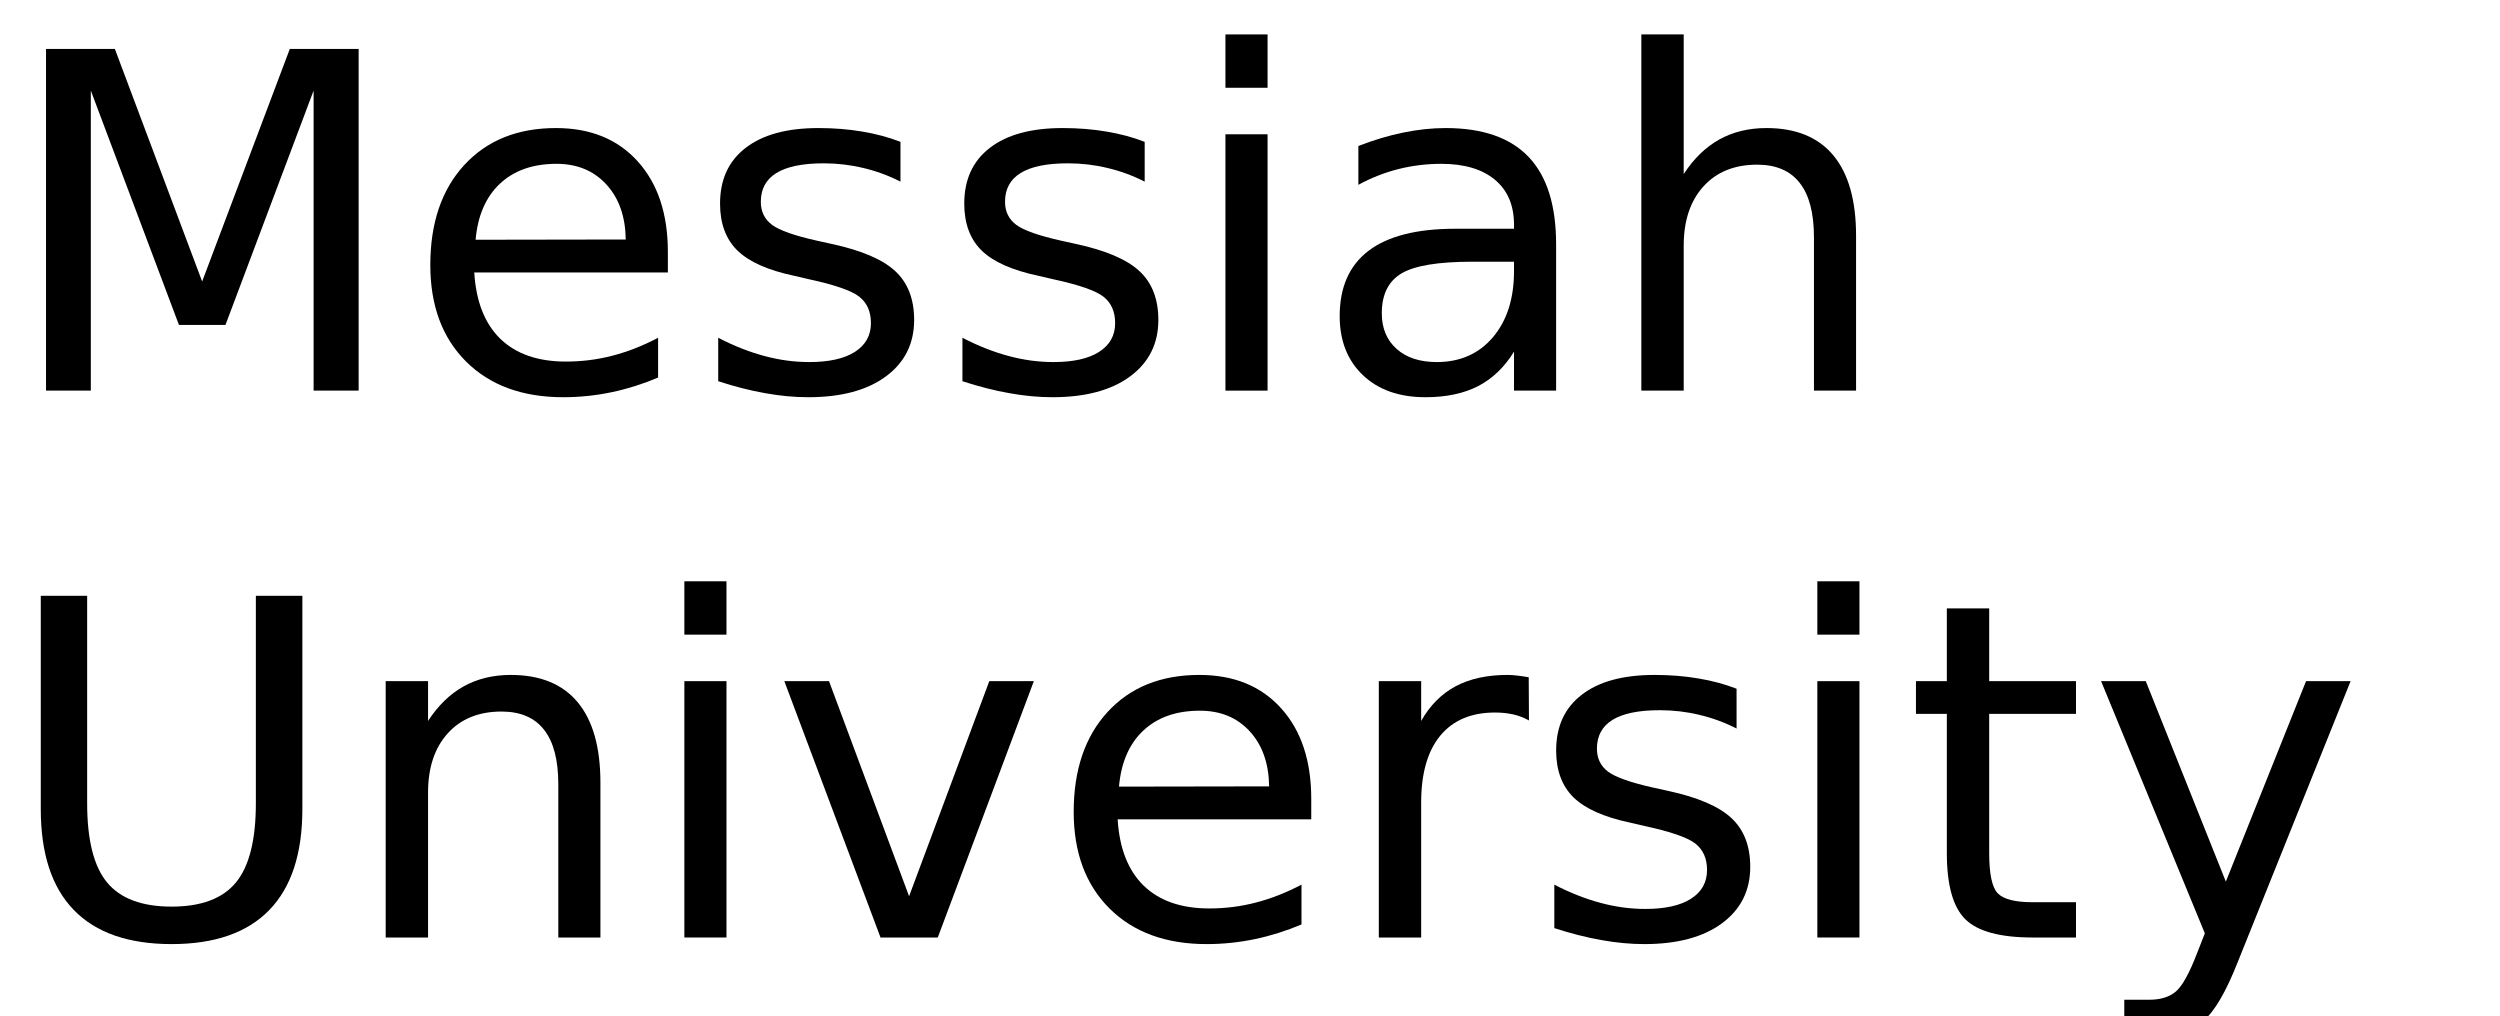
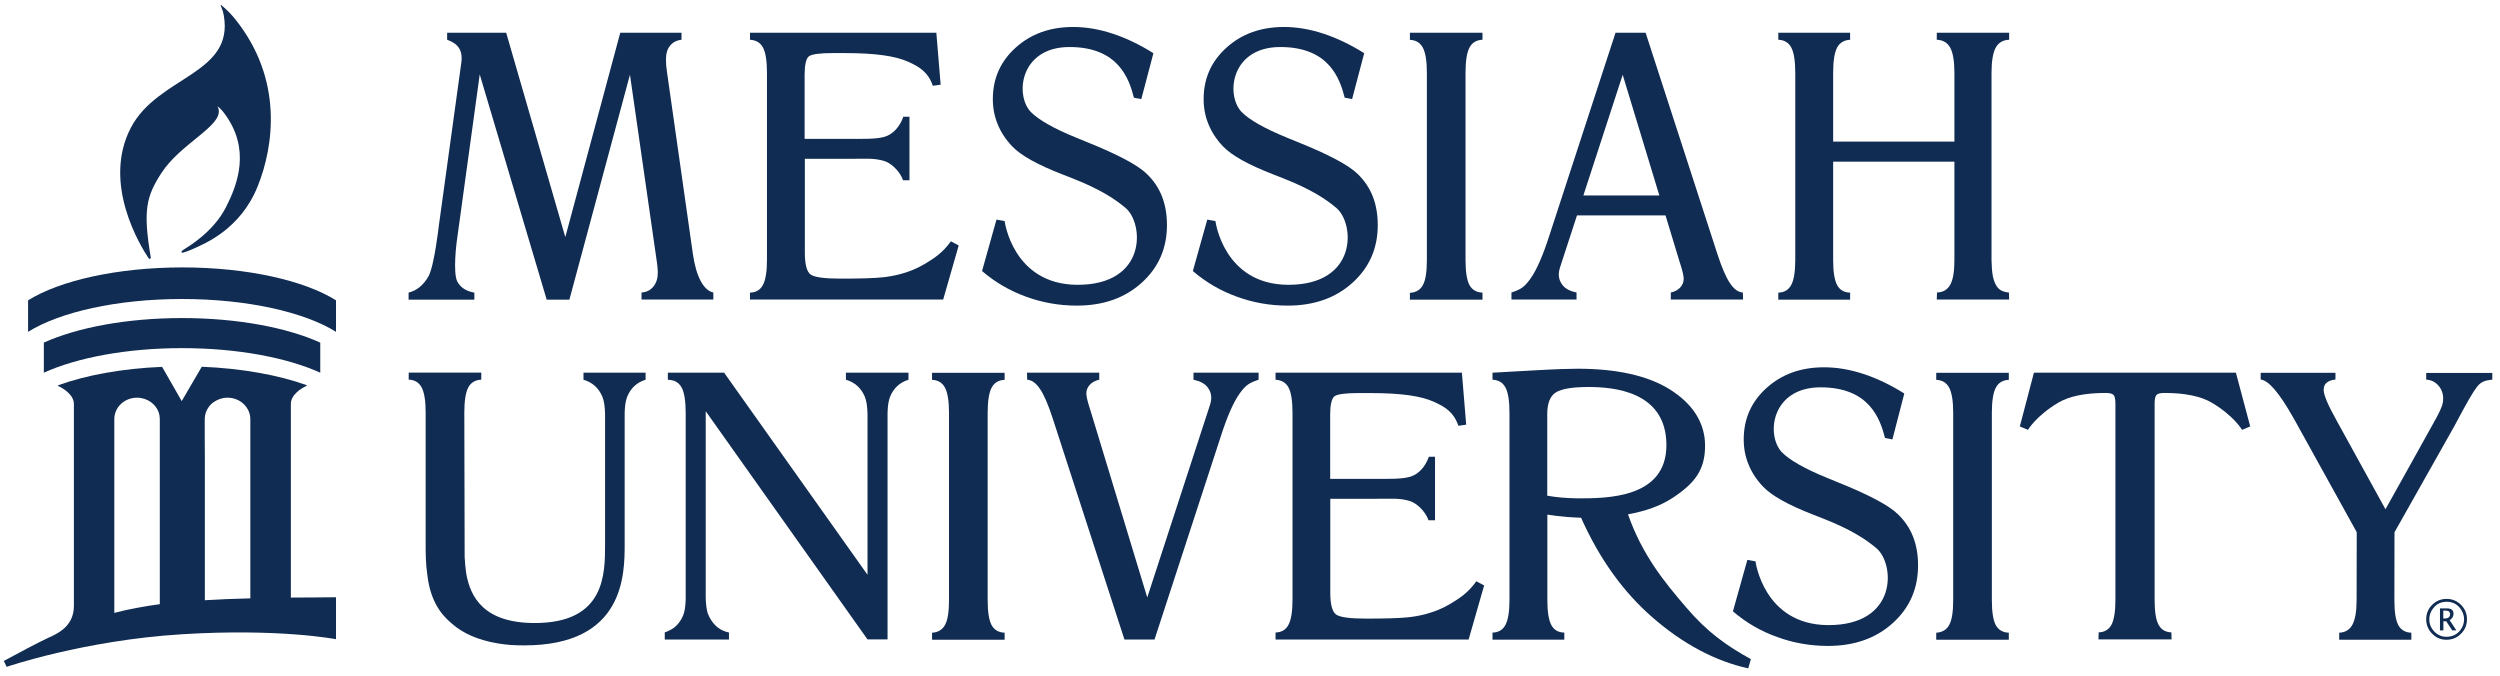
- <svg xmlns="http://www.w3.org/2000/svg" xmlns:xlink="http://www.w3.org/1999/xlink" width="320" height="130" viewBox="0 0 320 130">
-   <defs>
+ <svg xmlns="http://www.w3.org/2000/svg" version="1.1" id="Layer_1" x="0px" y="0px" viewBox="0 0 227 61.29" style="enable-background:new 0 0 227 61.29;" xml:space="preserve">
+   <style type="text/css">
+ 	.st0{fill:#102C52;}
+ </style>
+   <g>
    <g>
-       <g id="glyph-0-0">
-         <path d="M 5.891 -43.734 L 14.703 -43.734 L 25.875 -13.969 L 37.094 -43.734 L 45.906 -43.734 L 45.906 0 L 40.141 0 L 40.141 -38.406 L 28.859 -8.406 L 22.906 -8.406 L 11.625 -38.406 L 11.625 0 L 5.891 0 Z M 5.891 -43.734 " />
+       <path class="st0" d="M2.55,27.27v2.86c2.87-1.79,8.06-2.98,13.98-2.98c5.92,0,11.11,1.19,13.98,2.98v-2.86    c-2.87-1.8-8.06-2.99-13.98-2.99C10.61,24.29,5.42,25.48,2.55,27.27z" />
+       <path class="st0" d="M3.98,31.11v2.73c3-1.36,7.51-2.23,12.55-2.23c5.04,0,9.55,0.87,12.55,2.23v-2.73    c-3-1.36-7.51-2.23-12.55-2.23C11.49,28.88,6.98,29.75,3.98,31.11z" />
+       <g>
+         <g>
+           <path class="st0" d="M21.38,1.77c-0.38-0.48-0.81-0.91-1.28-1.3c-0.03-0.03,0,0.04-0.04,0.01l0,0.01l-0.02,0.02l0.02,0.04      c0.12,0.27,0.21,0.56,0.26,0.85c0.95,5.37-5.98,5.5-8.44,10.2c-2.64,5.07,0.89,10.77,1.62,11.86c0.06,0.08,0.19,0.05,0.19-0.05      c0-0.01,0-0.03,0-0.04c-0.72-4.27-0.41-5.53,0.96-7.65c1.73-2.67,5.45-4.23,5.21-5.74c-0.01-0.06-0.02-0.12-0.05-0.18      c-0.03-0.07-0.06-0.15-0.06-0.15s0.28,0.2,0.55,0.55c2.53,3.29,1.27,6.54,0.23,8.59c-1.17,2.32-3.5,3.64-3.86,3.88      c-0.06,0.04-0.11,0.08-0.16,0.12c-0.08,0.06-0.01,0.18,0.08,0.16c0.13-0.04,0.43-0.12,0.96-0.36c1.02-0.46,4.29-1.76,5.86-5.7      C24.86,13.25,25.73,7.22,21.38,1.77z" />
+         </g>
      </g>
-       <g id="glyph-0-1">
-         <path d="M 33.719 -17.75 L 33.719 -15.125 L 8.938 -15.125 C 9.164 -11.406 10.281 -8.57 12.281 -6.625 C 14.289 -4.688 17.082 -3.719 20.656 -3.719 C 22.727 -3.719 24.734 -3.973 26.672 -4.484 C 28.617 -4.992 30.551 -5.754 32.469 -6.766 L 32.469 -1.672 C 30.531 -0.848 28.547 -0.223 26.516 0.203 C 24.484 0.629 22.422 0.844 20.328 0.844 C 15.098 0.844 10.953 -0.676 7.891 -3.719 C 4.836 -6.77 3.312 -10.891 3.312 -16.078 C 3.312 -21.453 4.758 -25.719 7.656 -28.875 C 10.562 -32.031 14.473 -33.609 19.391 -33.609 C 23.805 -33.609 27.297 -32.188 29.859 -29.344 C 32.43 -26.5 33.719 -22.633 33.719 -17.75 Z M 28.328 -19.344 C 28.285 -22.289 27.457 -24.641 25.844 -26.391 C 24.238 -28.148 22.109 -29.031 19.453 -29.031 C 16.441 -29.031 14.031 -28.18 12.219 -26.484 C 10.414 -24.785 9.379 -22.395 9.109 -19.312 Z M 28.328 -19.344 " />
-       </g>
-       <g id="glyph-0-2">
-         <path d="M 26.578 -31.844 L 26.578 -26.75 C 25.047 -27.531 23.457 -28.113 21.812 -28.5 C 20.176 -28.895 18.484 -29.094 16.734 -29.094 C 14.055 -29.094 12.047 -28.68 10.703 -27.859 C 9.367 -27.035 8.703 -25.805 8.703 -24.172 C 8.703 -22.922 9.18 -21.938 10.141 -21.219 C 11.098 -20.508 13.02 -19.832 15.906 -19.188 L 17.75 -18.781 C 21.582 -17.957 24.301 -16.797 25.906 -15.297 C 27.52 -13.805 28.328 -11.723 28.328 -9.047 C 28.328 -6.004 27.117 -3.594 24.703 -1.812 C 22.297 -0.039 18.984 0.844 14.766 0.844 C 13.004 0.844 11.172 0.672 9.266 0.328 C 7.367 -0.004 5.363 -0.516 3.25 -1.203 L 3.25 -6.766 C 5.238 -5.734 7.203 -4.957 9.141 -4.438 C 11.078 -3.914 12.992 -3.656 14.891 -3.656 C 17.422 -3.656 19.367 -4.086 20.734 -4.953 C 22.109 -5.828 22.797 -7.055 22.797 -8.641 C 22.797 -10.109 22.301 -11.234 21.312 -12.016 C 20.32 -12.797 18.16 -13.547 14.828 -14.266 L 12.953 -14.703 C 9.609 -15.41 7.191 -16.488 5.703 -17.938 C 4.223 -19.395 3.484 -21.395 3.484 -23.938 C 3.484 -27.02 4.578 -29.398 6.766 -31.078 C 8.953 -32.766 12.055 -33.609 16.078 -33.609 C 18.078 -33.609 19.953 -33.457 21.703 -33.156 C 23.461 -32.863 25.086 -32.426 26.578 -31.844 Z M 26.578 -31.844 " />
-       </g>
-       <g id="glyph-0-3">
-         <path d="M 5.656 -32.812 L 11.047 -32.812 L 11.047 0 L 5.656 0 Z M 5.656 -45.594 L 11.047 -45.594 L 11.047 -38.766 L 5.656 -38.766 Z M 5.656 -45.594 " />
-       </g>
-       <g id="glyph-0-4">
-         <path d="M 20.562 -16.5 C 16.207 -16.5 13.191 -16 11.516 -15 C 9.836 -14 9 -12.301 9 -9.906 C 9 -7.988 9.629 -6.469 10.891 -5.344 C 12.148 -4.219 13.863 -3.656 16.031 -3.656 C 19.02 -3.656 21.414 -4.711 23.219 -6.828 C 25.02 -8.953 25.922 -11.773 25.922 -15.297 L 25.922 -16.5 Z M 31.312 -18.719 L 31.312 0 L 25.922 0 L 25.922 -4.984 C 24.691 -2.992 23.16 -1.523 21.328 -0.578 C 19.492 0.367 17.25 0.844 14.594 0.844 C 11.227 0.844 8.555 -0.098 6.578 -1.984 C 4.598 -3.867 3.609 -6.391 3.609 -9.547 C 3.609 -13.242 4.844 -16.031 7.312 -17.906 C 9.781 -19.781 13.469 -20.719 18.375 -20.719 L 25.922 -20.719 L 25.922 -21.234 C 25.922 -23.723 25.102 -25.645 23.469 -27 C 21.844 -28.352 19.555 -29.031 16.609 -29.031 C 14.734 -29.031 12.906 -28.805 11.125 -28.359 C 9.352 -27.91 7.645 -27.238 6 -26.344 L 6 -31.312 C 7.977 -32.082 9.895 -32.656 11.75 -33.031 C 13.602 -33.414 15.41 -33.609 17.172 -33.609 C 21.91 -33.609 25.453 -32.375 27.797 -29.906 C 30.141 -27.445 31.312 -23.719 31.312 -18.719 Z M 31.312 -18.719 " />
-       </g>
-       <g id="glyph-0-5">
-         <path d="M 32.938 -19.812 L 32.938 0 L 27.547 0 L 27.547 -19.625 C 27.547 -22.727 26.938 -25.051 25.719 -26.594 C 24.508 -28.145 22.695 -28.922 20.281 -28.922 C 17.363 -28.922 15.066 -27.988 13.391 -26.125 C 11.711 -24.27 10.875 -21.742 10.875 -18.547 L 10.875 0 L 5.453 0 L 5.453 -45.594 L 10.875 -45.594 L 10.875 -27.719 C 12.156 -29.688 13.672 -31.16 15.422 -32.141 C 17.172 -33.117 19.188 -33.609 21.469 -33.609 C 25.238 -33.609 28.094 -32.441 30.031 -30.109 C 31.969 -27.773 32.938 -24.344 32.938 -19.812 Z M 32.938 -19.812 " />
-       </g>
-       <g id="glyph-0-6">
-         <path d="M 5.219 -43.734 L 11.156 -43.734 L 11.156 -17.172 C 11.156 -12.484 12.004 -9.109 13.703 -7.047 C 15.41 -4.984 18.164 -3.953 21.969 -3.953 C 25.758 -3.953 28.504 -4.984 30.203 -7.047 C 31.898 -9.109 32.75 -12.484 32.75 -17.172 L 32.75 -43.734 L 38.703 -43.734 L 38.703 -16.438 C 38.703 -10.727 37.289 -6.422 34.469 -3.516 C 31.645 -0.609 27.477 0.844 21.969 0.844 C 16.445 0.844 12.273 -0.609 9.453 -3.516 C 6.629 -6.422 5.219 -10.727 5.219 -16.438 Z M 5.219 -43.734 " />
-       </g>
-       <g id="glyph-0-7">
-         <path d="M 32.938 -19.812 L 32.938 0 L 27.547 0 L 27.547 -19.625 C 27.547 -22.727 26.938 -25.051 25.719 -26.594 C 24.508 -28.145 22.695 -28.922 20.281 -28.922 C 17.363 -28.922 15.066 -27.988 13.391 -26.125 C 11.711 -24.27 10.875 -21.742 10.875 -18.547 L 10.875 0 L 5.453 0 L 5.453 -32.812 L 10.875 -32.812 L 10.875 -27.719 C 12.156 -29.688 13.672 -31.16 15.422 -32.141 C 17.172 -33.117 19.188 -33.609 21.469 -33.609 C 25.238 -33.609 28.094 -32.441 30.031 -30.109 C 31.969 -27.773 32.938 -24.344 32.938 -19.812 Z M 32.938 -19.812 " />
-       </g>
-       <g id="glyph-0-8">
-         <path d="M 1.781 -32.812 L 7.5 -32.812 L 17.75 -5.281 L 28.016 -32.812 L 33.719 -32.812 L 21.422 0 L 14.094 0 Z M 1.781 -32.812 " />
-       </g>
-       <g id="glyph-0-9">
-         <path d="M 24.672 -27.781 C 24.066 -28.125 23.406 -28.379 22.688 -28.547 C 21.977 -28.711 21.191 -28.797 20.328 -28.797 C 17.285 -28.797 14.945 -27.805 13.312 -25.828 C 11.688 -23.848 10.875 -21 10.875 -17.281 L 10.875 0 L 5.453 0 L 5.453 -32.812 L 10.875 -32.812 L 10.875 -27.719 C 12 -29.707 13.469 -31.188 15.281 -32.156 C 17.102 -33.125 19.316 -33.609 21.922 -33.609 C 22.285 -33.609 22.691 -33.582 23.141 -33.531 C 23.586 -33.477 24.086 -33.406 24.641 -33.312 Z M 24.672 -27.781 " />
-       </g>
-       <g id="glyph-0-10">
-         <path d="M 10.984 -42.125 L 10.984 -32.812 L 22.094 -32.812 L 22.094 -28.625 L 10.984 -28.625 L 10.984 -10.812 C 10.984 -8.133 11.348 -6.414 12.078 -5.656 C 12.816 -4.895 14.305 -4.516 16.547 -4.516 L 22.094 -4.516 L 22.094 0 L 16.547 0 C 12.391 0 9.52 -0.773 7.938 -2.328 C 6.352 -3.879 5.562 -6.707 5.562 -10.812 L 5.562 -28.625 L 1.609 -28.625 L 1.609 -32.812 L 5.562 -32.812 L 5.562 -42.125 Z M 10.984 -42.125 " />
-       </g>
-       <g id="glyph-0-11">
-         <path d="M 19.312 3.047 C 17.781 6.953 16.289 9.5 14.844 10.688 C 13.406 11.883 11.473 12.484 9.047 12.484 L 4.75 12.484 L 4.75 7.969 L 7.906 7.969 C 9.395 7.969 10.547 7.613 11.359 6.906 C 12.18 6.207 13.094 4.551 14.094 1.938 L 15.062 -0.531 L 1.781 -32.812 L 7.5 -32.812 L 17.75 -7.156 L 28.016 -32.812 L 33.719 -32.812 Z M 19.312 3.047 " />
-       </g>
+       <path class="st0" d="M37.1,27.21v-0.64c0.72-0.18,1.34-0.66,1.8-1.47c0.53-0.93,0.94-4.56,0.94-4.56s1.84-13.36,2.05-14.87    c0.2-1.47-0.73-1.84-1.29-2.06V2.97h5.36l5.37,18.56l4.99-18.56h5.56v0.64c-0.45,0.05-0.8,0.24-1.04,0.54    c-0.25,0.31-0.37,0.71-0.37,1.22c0,0.2,0.01,0.39,0.02,0.58c0.02,0.19,0.04,0.38,0.07,0.57l2.35,16.51    c0.15,1.05,0.39,1.88,0.71,2.48c0.32,0.6,0.7,0.95,1.15,1.05v0.64h-6.52v-0.64c0.45-0.03,0.81-0.21,1.08-0.54    c0.27-0.33,0.4-0.76,0.4-1.28c0-0.12-0.01-0.25-0.02-0.39c-0.01-0.14-0.03-0.29-0.05-0.45L57.2,6.78l-5.5,20.43h-2.06L43.56,6.76    l-2.09,15.19c0,0-0.37,2.82,0.06,3.63c0.31,0.57,0.86,0.87,1.54,0.99v0.64H37.1z" />
+       <path class="st0" d="M68.1,27.21v-0.64c0.55-0.01,0.94-0.25,1.18-0.71c0.24-0.46,0.36-1.21,0.36-2.25V6.62    c0-1.08-0.12-1.85-0.36-2.3c-0.24-0.45-0.64-0.68-1.18-0.71V2.97h16.92l0.39,4.72l-0.71,0.1c-0.42-1.24-1.21-1.72-2.23-2.18    c-1.16-0.52-2.92-0.79-5.8-0.79h-1.04c-1.21,0-1.93,0.1-2.19,0.3c-0.25,0.2-0.38,0.79-0.38,1.64v5.85h3.5    c1.84,0,2.96,0.04,3.76-0.19c0.79-0.23,1.4-0.95,1.7-1.82h0.56v5.77H82c-0.3-0.85-1.12-1.6-1.77-1.77    c-0.95-0.25-1.36-0.18-3.17-0.18h-3.98v8.53c0,1.07,0.18,1.73,0.53,1.98c0.35,0.25,1.27,0.37,2.74,0.37c1.77,0,3.04-0.04,3.8-0.12    c0.76-0.08,2.33-0.32,3.81-1.21c0.87-0.52,1.64-1.02,2.38-2.06l0.71,0.38l-1.41,4.91H68.1z" />
+       <path class="st0" d="M115.82,58.07v-0.64c0.55-0.01,0.94-0.25,1.18-0.71c0.24-0.46,0.36-1.21,0.36-2.25V37.49    c0-1.08-0.12-1.85-0.36-2.3c-0.24-0.45-0.64-0.68-1.18-0.71v-0.64h16.92l0.39,4.72l-0.71,0.1c-0.42-1.24-1.21-1.72-2.23-2.18    c-1.16-0.52-2.92-0.79-5.8-0.79h-1.04c-1.21,0-1.93,0.1-2.19,0.3c-0.25,0.2-0.38,0.79-0.38,1.64v5.85h3.5    c1.84,0,2.96,0.04,3.76-0.19c0.79-0.23,1.4-0.95,1.7-1.82h0.56v5.77h-0.59c-0.3-0.85-1.12-1.6-1.77-1.77    c-0.95-0.25-1.36-0.18-3.17-0.18h-3.98v8.53c0,1.07,0.18,1.73,0.53,1.98c0.35,0.25,1.27,0.37,2.74,0.37c1.77,0,3.04-0.04,3.8-0.12    c0.76-0.08,2.33-0.32,3.81-1.21c0.87-0.52,1.64-1.02,2.38-2.06l0.71,0.38l-1.41,4.91H115.82z" />
+       <path class="st0" d="M108.31,24.61l1.31-4.67l0.74,0.13c0,0,0.73,5.75,6.58,5.79c6.36,0.03,6.1-5.56,4.39-6.99    c-1.03-0.86-2.36-1.71-4.79-2.67c-0.2-0.08-0.5-0.2-0.92-0.36c-2.27-0.88-3.8-1.73-4.58-2.56c-0.58-0.61-1.02-1.28-1.31-2    c-0.3-0.72-0.44-1.48-0.44-2.28c0-1.87,0.69-3.43,2.08-4.68c1.39-1.25,3.12-1.87,5.22-1.87c1.15,0,2.34,0.2,3.56,0.6    c1.22,0.4,2.46,0.99,3.72,1.78L122.77,9l-0.67-0.13c-0.44-1.7-1.39-4.6-5.85-4.6c-4.46,0-4.98,4.31-3.53,5.88    c0.7,0.72,2.08,1.51,4.14,2.35c0.22,0.09,0.54,0.22,0.95,0.39c2.84,1.14,4.66,2.11,5.47,2.91c0.61,0.59,1.07,1.27,1.37,2.04    c0.3,0.77,0.45,1.63,0.45,2.6c0,2.11-0.77,3.86-2.3,5.24c-1.53,1.38-3.49,2.07-5.88,2.07c-1.6,0-3.14-0.27-4.61-0.81    C110.83,26.41,109.5,25.63,108.31,24.61z" />
+       <path class="st0" d="M157.35,55.51l1.31-4.67l0.74,0.13c0,0,0.73,5.75,6.58,5.79c6.36,0.03,6.1-5.56,4.39-6.99    c-1.03-0.86-2.36-1.71-4.79-2.67c-0.2-0.08-0.5-0.2-0.92-0.36c-2.27-0.88-3.8-1.73-4.58-2.56c-0.58-0.61-1.02-1.28-1.31-2    c-0.3-0.72-0.44-1.48-0.44-2.28c0-1.87,0.69-3.43,2.08-4.68c1.39-1.25,3.12-1.87,5.22-1.87c1.15,0,2.34,0.2,3.56,0.6    c1.22,0.4,2.46,0.99,3.72,1.78l-1.08,4.17l-0.67-0.13c-0.44-1.7-1.39-4.6-5.85-4.6c-4.46,0-4.98,4.31-3.53,5.88    c0.7,0.72,2.08,1.51,4.14,2.35c0.22,0.09,0.54,0.22,0.95,0.39c2.84,1.14,4.66,2.11,5.47,2.91c0.61,0.59,1.07,1.27,1.37,2.04    c0.3,0.77,0.45,1.63,0.45,2.6c0,2.11-0.77,3.86-2.3,5.24c-1.53,1.38-3.49,2.07-5.88,2.07c-1.6,0-3.14-0.27-4.61-0.81    C159.87,57.31,158.54,56.53,157.35,55.51z" />
+       <path class="st0" d="M89.17,24.61l1.31-4.67l0.74,0.13c0,0,0.73,5.75,6.58,5.79c6.36,0.03,6.1-5.56,4.39-6.99    c-1.03-0.86-2.36-1.71-4.79-2.67c-0.2-0.08-0.5-0.2-0.92-0.36c-2.27-0.88-3.8-1.73-4.58-2.56c-0.58-0.61-1.02-1.28-1.31-2    c-0.3-0.72-0.44-1.48-0.44-2.28c0-1.87,0.69-3.43,2.08-4.68c1.39-1.25,3.12-1.87,5.22-1.87c1.15,0,2.34,0.2,3.56,0.6    c1.22,0.4,2.46,0.99,3.72,1.78L103.63,9l-0.67-0.13c-0.44-1.7-1.39-4.6-5.85-4.6s-4.98,4.31-3.53,5.88    c0.7,0.72,2.08,1.51,4.14,2.35c0.22,0.09,0.54,0.22,0.95,0.39c2.84,1.14,4.66,2.11,5.47,2.91c0.61,0.59,1.07,1.27,1.37,2.04    c0.3,0.77,0.45,1.63,0.45,2.6c0,2.11-0.77,3.86-2.3,5.24c-1.53,1.38-3.49,2.07-5.88,2.07c-1.6,0-3.14-0.27-4.61-0.81    C91.7,26.41,90.36,25.63,89.17,24.61z" />
+       <path class="st0" d="M128.02,27.21v-0.62c0.56-0.03,0.96-0.28,1.19-0.73c0.24-0.45,0.35-1.2,0.35-2.24V6.62    c0-1.06-0.12-1.82-0.36-2.28c-0.24-0.46-0.64-0.7-1.18-0.72V2.97h6.59v0.64c-0.55,0.02-0.94,0.26-1.18,0.71    c-0.24,0.45-0.36,1.22-0.36,2.3v16.99c0,1.06,0.12,1.82,0.35,2.26c0.24,0.44,0.63,0.68,1.19,0.7v0.64H128.02z" />
+       <path class="st0" d="M84.63,58.07v-0.62c0.56-0.03,0.96-0.28,1.19-0.73c0.24-0.45,0.35-1.2,0.35-2.24V37.49    c0-1.06-0.12-1.82-0.36-2.28c-0.24-0.46-0.64-0.7-1.18-0.72v-0.64h6.59v0.64c-0.55,0.02-0.94,0.26-1.18,0.71    c-0.24,0.45-0.36,1.22-0.36,2.3v16.99c0,1.06,0.12,1.82,0.35,2.26c0.24,0.44,0.63,0.68,1.19,0.7v0.64H84.63z" />
+       <path class="st0" d="M175.81,58.07v-0.62c0.56-0.03,0.96-0.28,1.19-0.73c0.24-0.45,0.35-1.2,0.35-2.24V37.49    c0-1.06-0.12-1.82-0.36-2.28c-0.24-0.46-0.64-0.7-1.18-0.72v-0.64h6.59v0.64c-0.55,0.02-0.94,0.26-1.18,0.71    c-0.24,0.45-0.36,1.22-0.36,2.3v16.99c0,1.06,0.12,1.82,0.35,2.26c0.24,0.44,0.63,0.68,1.19,0.7v0.64H175.81z" />
+       <path class="st0" d="M212.4,58.07v-0.62c0.55-0.02,0.95-0.27,1.2-0.73c0.25-0.47,0.38-1.21,0.38-2.24l0.01-6.16l-5.63-10.17    l-0.15-0.26c-1.24-2.2-2.22-3.35-2.94-3.43v-0.61h6.79v0.61c-0.36,0.04-0.63,0.14-0.81,0.3c-0.18,0.15-0.26,0.37-0.26,0.66    c0,0.22,0.1,0.56,0.3,1.04c0.2,0.47,0.51,1.07,0.91,1.79l4.4,7.99c0,0,4.38-7.84,4.66-8.37c0.5-0.94,0.58-1.27,0.58-1.68    c0-0.46-0.15-0.86-0.44-1.19c-0.3-0.33-0.66-0.51-1.1-0.53v-0.61h6v0.61c-0.56,0.07-0.97,0.11-1.4,0.67    c-0.41,0.55-0.77,1.16-2.06,3.58l-5.42,9.61l-0.01,6.16c0,1.06,0.12,1.82,0.35,2.26c0.24,0.44,0.63,0.68,1.19,0.7v0.64H212.4z" />
+       <path class="st0" d="M181.21,4.33c0.25-0.46,0.66-0.7,1.22-0.72V2.97h-6.57v0.64c0.56,0.02,0.96,0.26,1.22,0.72    c0.25,0.46,0.38,1.22,0.38,2.28v6.25h-11.01V6.62c0-1.08,0.12-1.85,0.36-2.3c0.24-0.45,0.64-0.68,1.18-0.71V2.97h-6.52v0.64    c0.55,0.02,0.94,0.26,1.18,0.71c0.24,0.45,0.36,1.22,0.36,2.3v16.99c0,1.04-0.12,1.79-0.36,2.25c-0.24,0.46-0.64,0.7-1.18,0.71    v0.64h6.52v-0.64c-0.55-0.01-0.94-0.24-1.18-0.69c-0.24-0.45-0.36-1.2-0.36-2.27v-8.93h11.01v8.93c0,1.03-0.12,1.77-0.37,2.23    c-0.25,0.46-0.65,0.7-1.21,0.72l-0.02,0.64h6.57l-0.02-0.64c-0.26-0.02-0.48-0.08-0.67-0.17c-0.18-0.09-0.33-0.23-0.44-0.4    c-0.16-0.25-0.28-0.56-0.35-0.92c-0.07-0.36-0.11-0.85-0.12-1.46V6.62C180.83,5.56,180.96,4.79,181.21,4.33z" />
+       <path class="st0" d="M151.71,26.56v0.64h6.56l-0.02-0.64c-0.42-0.02-0.81-0.31-1.17-0.85c-0.37-0.55-0.74-1.42-1.13-2.61    l-6.53-20.13h-2.73l-6,18.39c-0.59,1.85-1.17,3.17-1.73,3.95c-0.56,0.78-0.88,0.97-1.72,1.25v0.64h5.91v-0.64    c-0.54-0.11-1.01-0.32-1.29-0.7c-0.28-0.38-0.45-0.86-0.2-1.61c0.12-0.38,1.53-4.69,1.53-4.69h8.04l1.24,4.09    c0.03,0.1,0.08,0.24,0.13,0.41c0.19,0.6,0.28,1.02,0.28,1.25c0,0.31-0.11,0.57-0.32,0.8C152.34,26.34,152.06,26.49,151.71,26.56z     M147.34,6.79l3.33,10.96h-6.9L147.34,6.79z" />
+       <path class="st0" d="M104.17,54.25l-5.12-16.86c-0.03-0.1-0.08-0.24-0.13-0.41c-0.19-0.6-0.28-1.02-0.28-1.25    c0-0.31,0.11-0.57,0.32-0.8c0.21-0.22,0.5-0.38,0.85-0.45v-0.64h-6.56l0.02,0.64c0.42,0.02,0.81,0.31,1.17,0.85    c0.37,0.55,0.74,1.42,1.13,2.61l6.53,20.13h2.73l6-18.39c0.59-1.85,1.17-3.17,1.73-3.95c0.56-0.78,0.88-0.97,1.72-1.25v-0.64    h-5.91v0.64c0.54,0.11,1.01,0.32,1.29,0.7c0.28,0.38,0.45,0.86,0.2,1.61C109.74,37.17,104.17,54.25,104.17,54.25z" />
+       <path class="st0" d="M20.07,0.46c-0.02,0-0.03,0.02-0.03,0.03c0,0.02,0.02,0.03,0.03,0.03c0.02,0,0.03-0.02,0.03-0.03    C20.1,0.48,20.09,0.46,20.07,0.46z" />
+       <path class="st0" d="M26.41,54.26C26.41,54.26,26.4,54.26,26.41,54.26c0,0,0-0.92,0-0.93V36.67c0-0.82,0.93-1.42,1.43-1.63v-0.07    c-2.54-0.91-5.85-1.52-9.52-1.67l-1.82,3.12l-1.78-3.11c-3.64,0.15-6.92,0.76-9.44,1.67v0.07c0.5,0.22,1.43,0.82,1.43,1.63v18.33    c0,1.64-1.14,2.34-1.99,2.75c-0.06,0.03-0.13,0.06-0.19,0.09c0,0-0.01,0-0.01,0c-0.01,0-0.02,0.01-0.03,0.01    c-1.28,0.61-2.62,1.33-4.14,2.15l0.25,0.54c0,0,7.03-2.41,15.92-2.96c8.89-0.55,13.99,0.45,13.99,0.45v-3.81    C29.05,54.25,27.68,54.25,26.41,54.26z M18.59,38.05c0-0.4,0.13-0.78,0.36-1.09c0.13-0.19,0.29-0.34,0.47-0.46    c0.35-0.24,0.77-0.39,1.24-0.39c0.59,0,1.12,0.23,1.5,0.61c0.01,0.01,0.01,0.01,0.02,0.02c0.34,0.35,0.55,0.81,0.55,1.32    c0,0.03,0,2.43,0,2.43c0,0.01,0,0.01,0,0.02v13.82c-1.51,0.04-2.87,0.09-4.13,0.17V41.55h0C18.59,41.55,18.59,38.08,18.59,38.05z     M10.38,38.05c0-1.07,0.92-1.94,2.06-1.94c0.47,0,0.91,0.15,1.26,0.4c0.17,0.12,0.32,0.27,0.45,0.44c0.23,0.31,0.36,0.69,0.36,1.1    c0,0.02,0,15.13,0,16.81c-1.51,0.2-2.86,0.46-4.13,0.79C10.38,53.72,10.38,38.08,10.38,38.05z" />
+       <path class="st0" d="M205.27,34.35" />
+       <path class="st0" d="M55.76,33.84h-2.77h-0.01v0.64c0,0,0.01,0,0.01,0c0.8,0.24,1.37,0.75,1.7,1.53c0.17,0.4,0.23,0.92,0.25,1.57    c0,0.07,0,11.86,0,11.86c0,2.7,0,7.13-6.38,7.13c-4.58,0-5.87-2.3-6.24-4.58c-0.06-0.44-0.1-0.9-0.13-1.4    c-0.01-0.4-0.03-13.11-0.03-13.11c0-1.08,0.12-1.85,0.36-2.3c0.24-0.45,0.64-0.68,1.18-0.71v-0.64h-6.59v0.64    c0.55,0.02,0.94,0.26,1.18,0.72c0.24,0.46,0.36,1.22,0.36,2.28c0,0,0,11.74,0,11.93h0c0,0.72-0.01,1.72,0.15,2.79    c0.05,0.42,0.11,0.78,0.19,1.09c0.23,0.95,0.61,1.76,1.13,2.42c0.28,0.35,0.6,0.66,0.94,0.95c0.94,0.82,2.26,1.45,4.08,1.76    c0.02,0,0.05,0.01,0.07,0.01c0.04,0.01,0.07,0.01,0.11,0.02c0.67,0.11,1.39,0.16,2.14,0.16c0.03,0,0.06,0,0.09,0    c0.02,0,0.05,0,0.07,0c9.07,0,9.1-6.43,9.1-9.17h0V37.46c0.02-0.59,0.08-1.07,0.23-1.44c0.32-0.78,0.88-1.3,1.67-1.54v-0.64H55.76    z" />
+       <path class="st0" d="M76.81,33.84v0.64c0,0,0.01,0,0.01,0c0.8,0.24,1.37,0.75,1.7,1.53c0.17,0.4,0.23,0.92,0.25,1.57    c0,0.04,0,4.54,0,14.61L65.75,33.84h-5.11v0.64c0.21,0.01,0.4,0.04,0.58,0.1c0.29,0.11,0.52,0.32,0.68,0.62    c0.24,0.46,0.36,1.22,0.36,2.28l0,16.96c-0.02,0.59-0.08,1.07-0.23,1.44c-0.19,0.46-0.47,0.83-0.82,1.11    c-0.18,0.13-0.39,0.25-0.61,0.34c-0.08,0.03-0.16,0.06-0.24,0.09v0.01v0.63v0.01h5.83v-0.64c-0.78-0.15-1.37-0.62-1.77-1.39    c-0.05-0.1-0.1-0.22-0.15-0.33c-0.12-0.37-0.17-0.84-0.19-1.4c0-0.05,0-5.46,0-16.97l14.69,20.72l0,0l0,0h1.82v-20.6    c0.02-0.59,0.08-1.07,0.23-1.44c0.32-0.78,0.88-1.3,1.67-1.54v-0.64H76.81z" />
+       <path class="st0" d="M203.02,33.84h-18.34l-1.28,4.88l0.74,0.31c0,0,0.74-1.27,2.74-2.46c0.99-0.59,2.42-0.89,4.3-0.89    c0.38,0,0.63,0.06,0.74,0.19c0.11,0.13,0.16,0.39,0.16,0.8v17.8c0,1.04-0.12,1.79-0.35,2.24c-0.24,0.45-0.63,0.69-1.17,0.71    l-0.02,0.64h6.64l-0.02-0.64c-0.55-0.02-0.94-0.26-1.17-0.71c-0.24-0.45-0.35-1.2-0.35-2.24v-17.8c0-0.41,0.05-0.67,0.16-0.8    c0.11-0.13,0.36-0.19,0.74-0.19c1.87,0,3.3,0.3,4.3,0.89c1.99,1.18,2.74,2.46,2.74,2.46l0.74-0.31L203.02,33.84z" />
+       <path class="st0" d="M153.06,55.1c-1.89-2.21-3.92-4.65-5.24-8.4c1.62-0.29,2.97-0.78,4.05-1.49c2.04-1.34,2.95-2.56,2.95-4.74    c0-2.18-1.23-3.89-3.23-5.13c-2-1.24-4.79-1.86-8.36-1.86c-0.32,0-0.8,0.01-1.44,0.03c-0.64,0.02-1.35,0.06-2.13,0.1l-4.14,0.23    v0.64c0.55,0.02,0.94,0.26,1.18,0.71c0.24,0.45,0.36,1.22,0.36,2.3v16.99c0,1.04-0.12,1.79-0.36,2.25    c-0.24,0.46-0.64,0.7-1.18,0.71v0.64h6.52v-0.64c-0.55-0.01-0.94-0.24-1.18-0.69c-0.24-0.45-0.36-1.2-0.36-2.27v-7.75    c0.59,0.09,1.19,0.16,1.79,0.21c0.42,0.03,0.84,0.06,1.27,0.07c1.72,3.83,3.86,6.77,6.53,9.09c2.76,2.39,5.64,3.92,8.65,4.59    l0.24-0.84C156.81,58.65,155.06,57.45,153.06,55.1z M141.79,45.18c-0.46-0.04-0.89-0.1-1.3-0.17v-7.41c0-1,0.27-1.66,0.8-1.98    c0.53-0.32,1.51-0.48,2.93-0.48c2.2,0,7.09,0.34,7.09,5.28c0,4.83-5.41,4.83-8.03,4.83C142.75,45.24,142.25,45.22,141.79,45.18z" />
    </g>
-   </defs>
-   <g fill="rgb(0%, 0%, 0%)" fill-opacity="1">
-     <use xlink:href="#glyph-0-0" x="0" y="50" />
-     <use xlink:href="#glyph-0-1" x="51.768" y="50" />
-     <use xlink:href="#glyph-0-2" x="88.682" y="50" />
-     <use xlink:href="#glyph-0-2" x="119.941" y="50" />
-     <use xlink:href="#glyph-0-3" x="151.201" y="50" />
-     <use xlink:href="#glyph-0-4" x="167.871" y="50" />
-     <use xlink:href="#glyph-0-5" x="204.639" y="50" />
-   </g>
-   <g fill="rgb(0%, 0%, 0%)" fill-opacity="1">
-     <use xlink:href="#glyph-0-6" x="0" y="120" />
-     <use xlink:href="#glyph-0-7" x="43.916" y="120" />
-     <use xlink:href="#glyph-0-3" x="81.943" y="120" />
-     <use xlink:href="#glyph-0-8" x="98.613" y="120" />
-     <use xlink:href="#glyph-0-1" x="134.121" y="120" />
-     <use xlink:href="#glyph-0-9" x="171.035" y="120" />
-     <use xlink:href="#glyph-0-2" x="195.703" y="120" />
-     <use xlink:href="#glyph-0-3" x="226.963" y="120" />
-     <use xlink:href="#glyph-0-10" x="243.633" y="120" />
-     <use xlink:href="#glyph-0-11" x="267.158" y="120" />
+     <g>
+       <path class="st0" d="M222.13,58.09c-0.5,0-0.93-0.18-1.29-0.55c-0.36-0.36-0.54-0.8-0.54-1.31c0-0.51,0.18-0.95,0.54-1.31    c0.36-0.36,0.8-0.54,1.31-0.54c0.51,0,0.95,0.18,1.31,0.54c0.36,0.36,0.54,0.8,0.54,1.31c0,0.52-0.18,0.96-0.55,1.32    C223.1,57.91,222.66,58.09,222.13,58.09z M222.13,57.82c0.52,0,0.93-0.19,1.24-0.57c0.25-0.31,0.37-0.65,0.37-1.02    c0-0.37-0.13-0.71-0.37-1.02c-0.31-0.38-0.71-0.57-1.21-0.57c-0.5,0-0.91,0.19-1.21,0.57c-0.25,0.31-0.37,0.65-0.37,1.02    c0,0.43,0.16,0.81,0.46,1.12C221.34,57.66,221.71,57.82,222.13,57.82z M221.55,57.24v-2h0.63c0.2,0,0.35,0.04,0.45,0.12    c0.1,0.08,0.15,0.2,0.15,0.37c0,0.12-0.03,0.23-0.09,0.33c-0.06,0.1-0.15,0.18-0.26,0.25l0.61,0.93h-0.38l-0.54-0.83h-0.26v0.83    H221.55z M221.85,56.16h0.09c0.18,0,0.31-0.03,0.4-0.1c0.09-0.07,0.13-0.17,0.13-0.3c0-0.11-0.04-0.18-0.11-0.24    c-0.07-0.05-0.18-0.08-0.33-0.08h-0.18V56.16z" />
+     </g>
  </g>
</svg>
